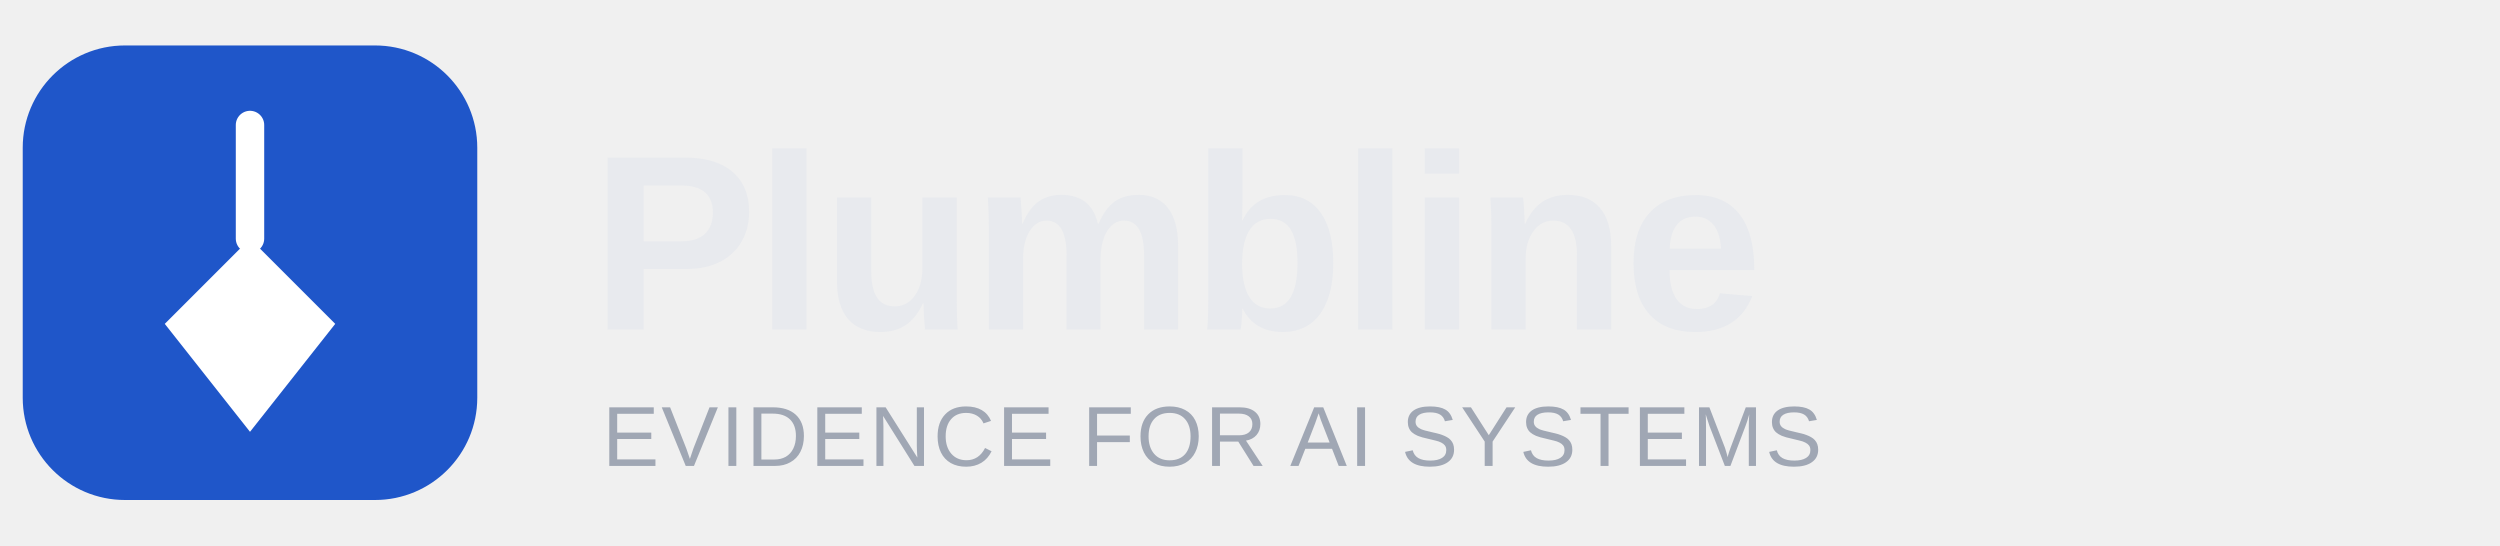
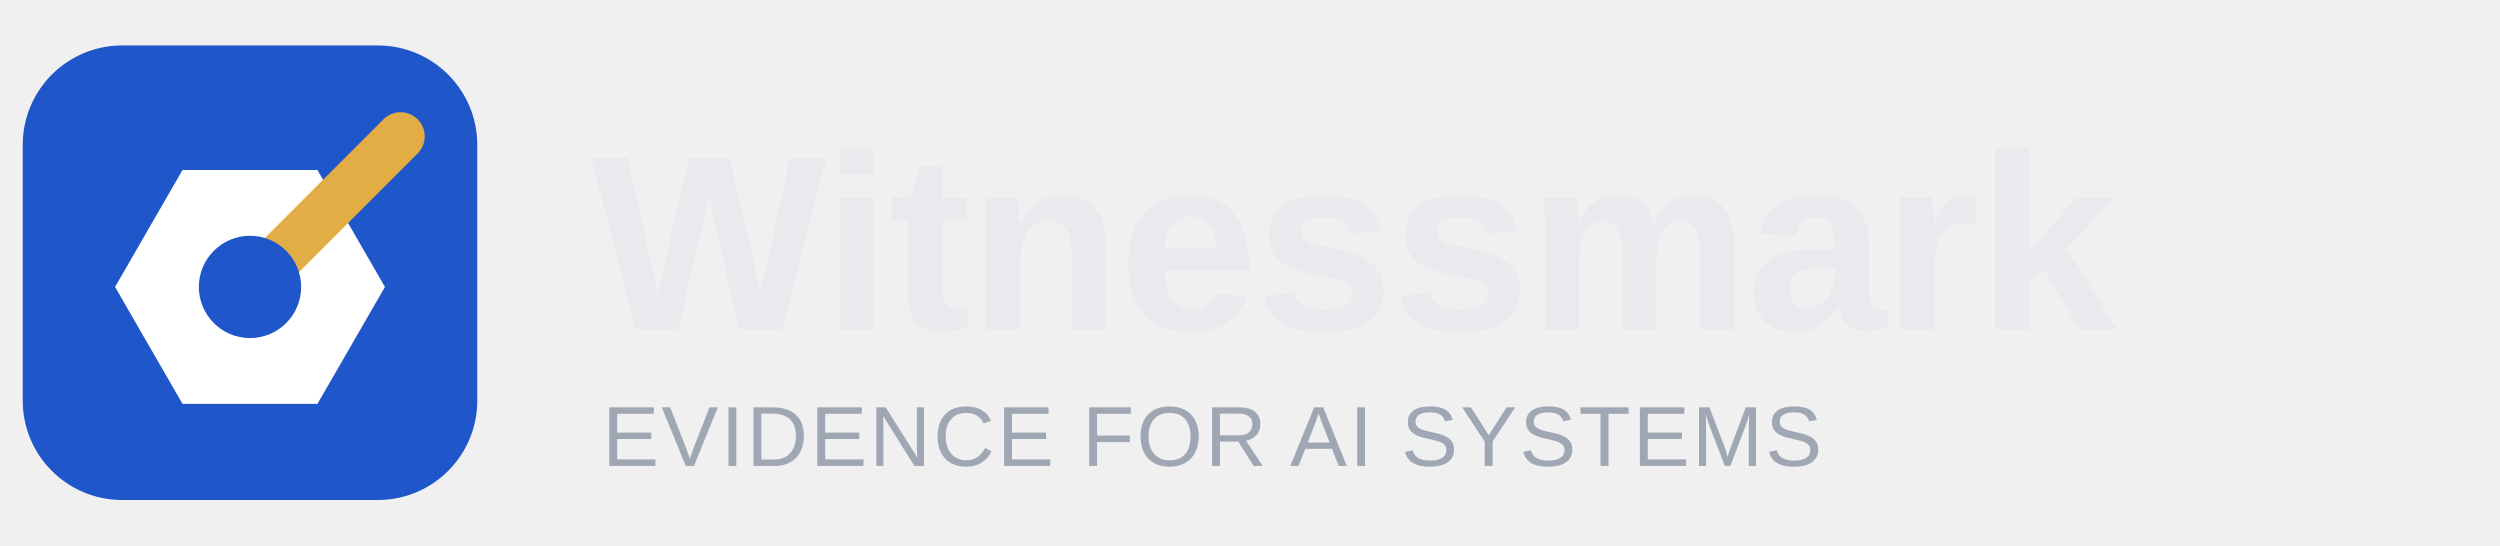
- <svg xmlns="http://www.w3.org/2000/svg" width="440" height="96" viewBox="0 0 440 96" role="img" aria-label="Plumbline">
-   <rect x="4" y="8" width="80" height="80" rx="18" fill="#1f56c9" />
-   <path d="M44 22v20" stroke="#fff" stroke-width="5" stroke-linecap="round" />
-   <path d="M44 42l-15 15 15 19 15-19z" fill="#fff" />
-   <text x="104" y="58" font-family="Archivo, 'Arial Narrow', 'Helvetica Neue', Arial, sans-serif" font-size="44" font-weight="700" fill="#e8eaee" letter-spacing="-0.5">Plumbline</text>
+ <svg xmlns="http://www.w3.org/2000/svg" width="440" height="96" viewBox="0 0 440 96" role="img" aria-label="Witnessmark">
+   <g transform="translate(4 8) scale(2.5)">
+     <rect width="32" height="32" rx="7" fill="#1f56c9" />
+     <path d="M25.5 17l-4.75 8.23h-9.5L6.5 17l4.75-8.23h9.5z" fill="#fff" />
+     <path d="M16 17L26.6 6.4" stroke="#e2ad45" stroke-width="3.4" stroke-linecap="round" />
+     <circle cx="16" cy="17" r="3.6" fill="#1f56c9" />
+   </g>
+   <text x="104" y="58" font-family="Archivo, 'Arial Narrow', 'Helvetica Neue', Arial, sans-serif" font-size="44" font-weight="700" fill="#e8eaee" letter-spacing="-0.5">Witnessmark</text>
  <text x="106" y="82" font-family="'Public Sans', 'Segoe UI', Arial, sans-serif" font-size="15" fill="#a0a7b4" letter-spacing="0.4">EVIDENCE FOR AI SYSTEMS</text>
</svg>
